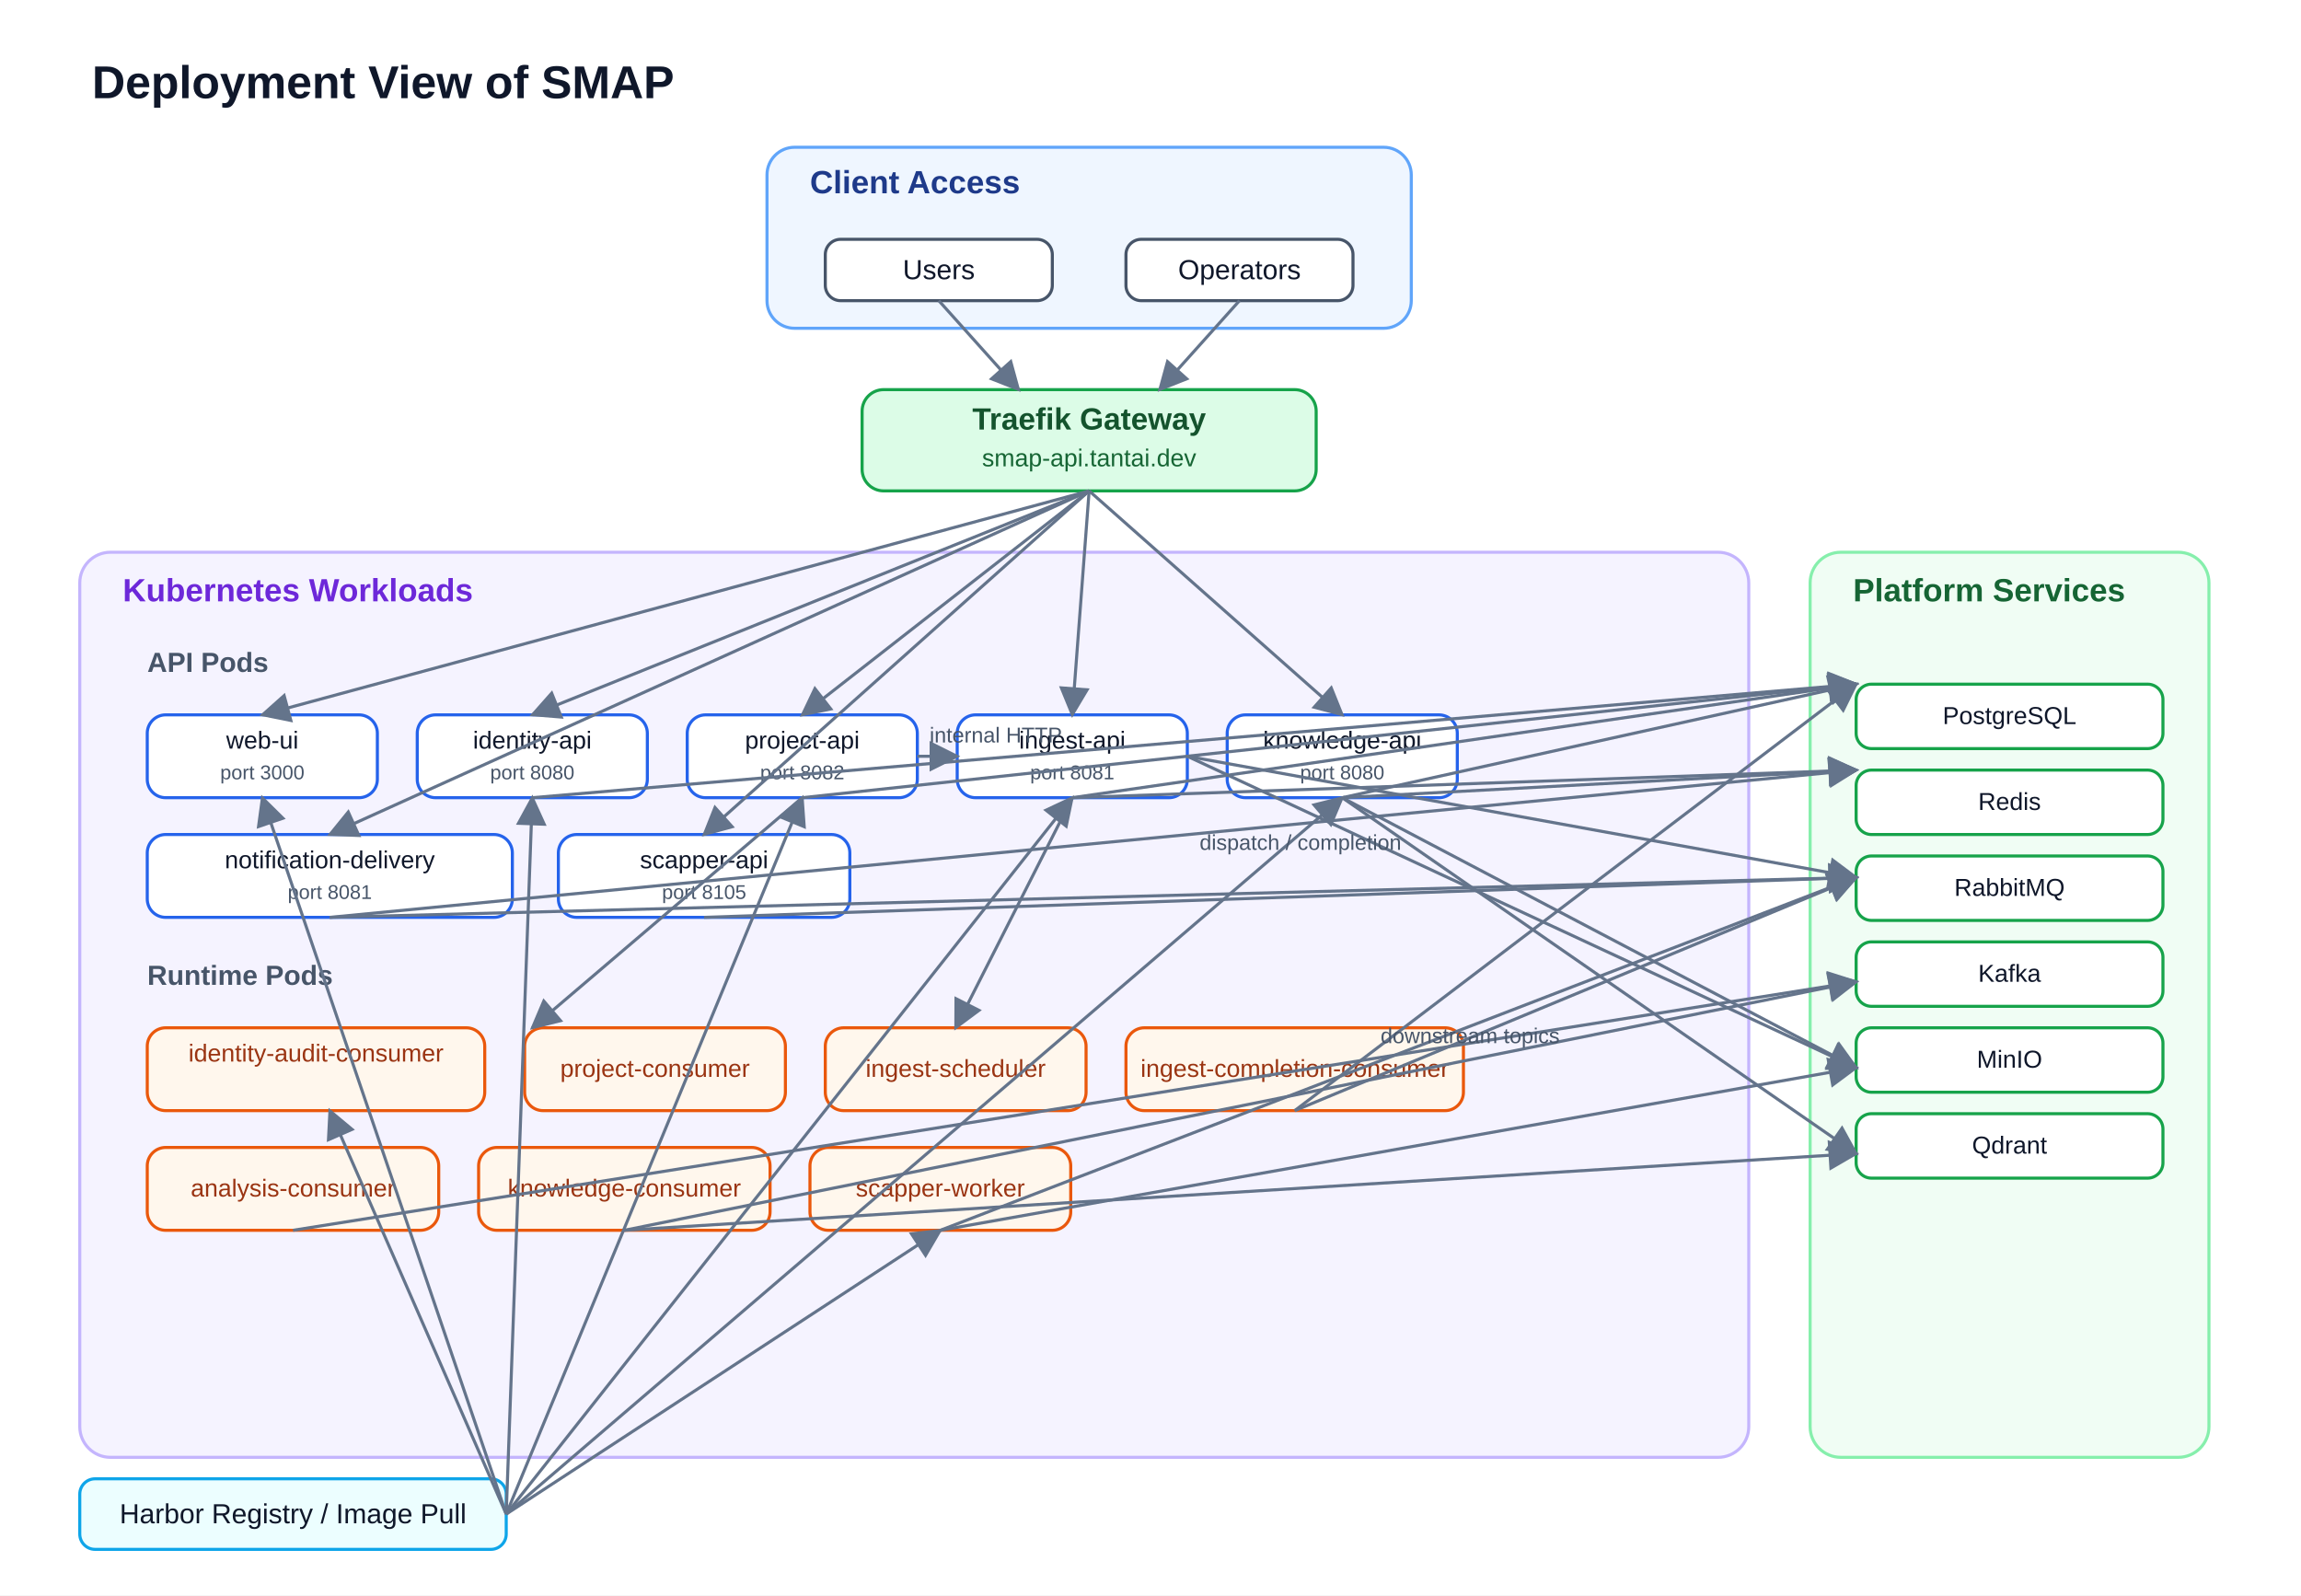
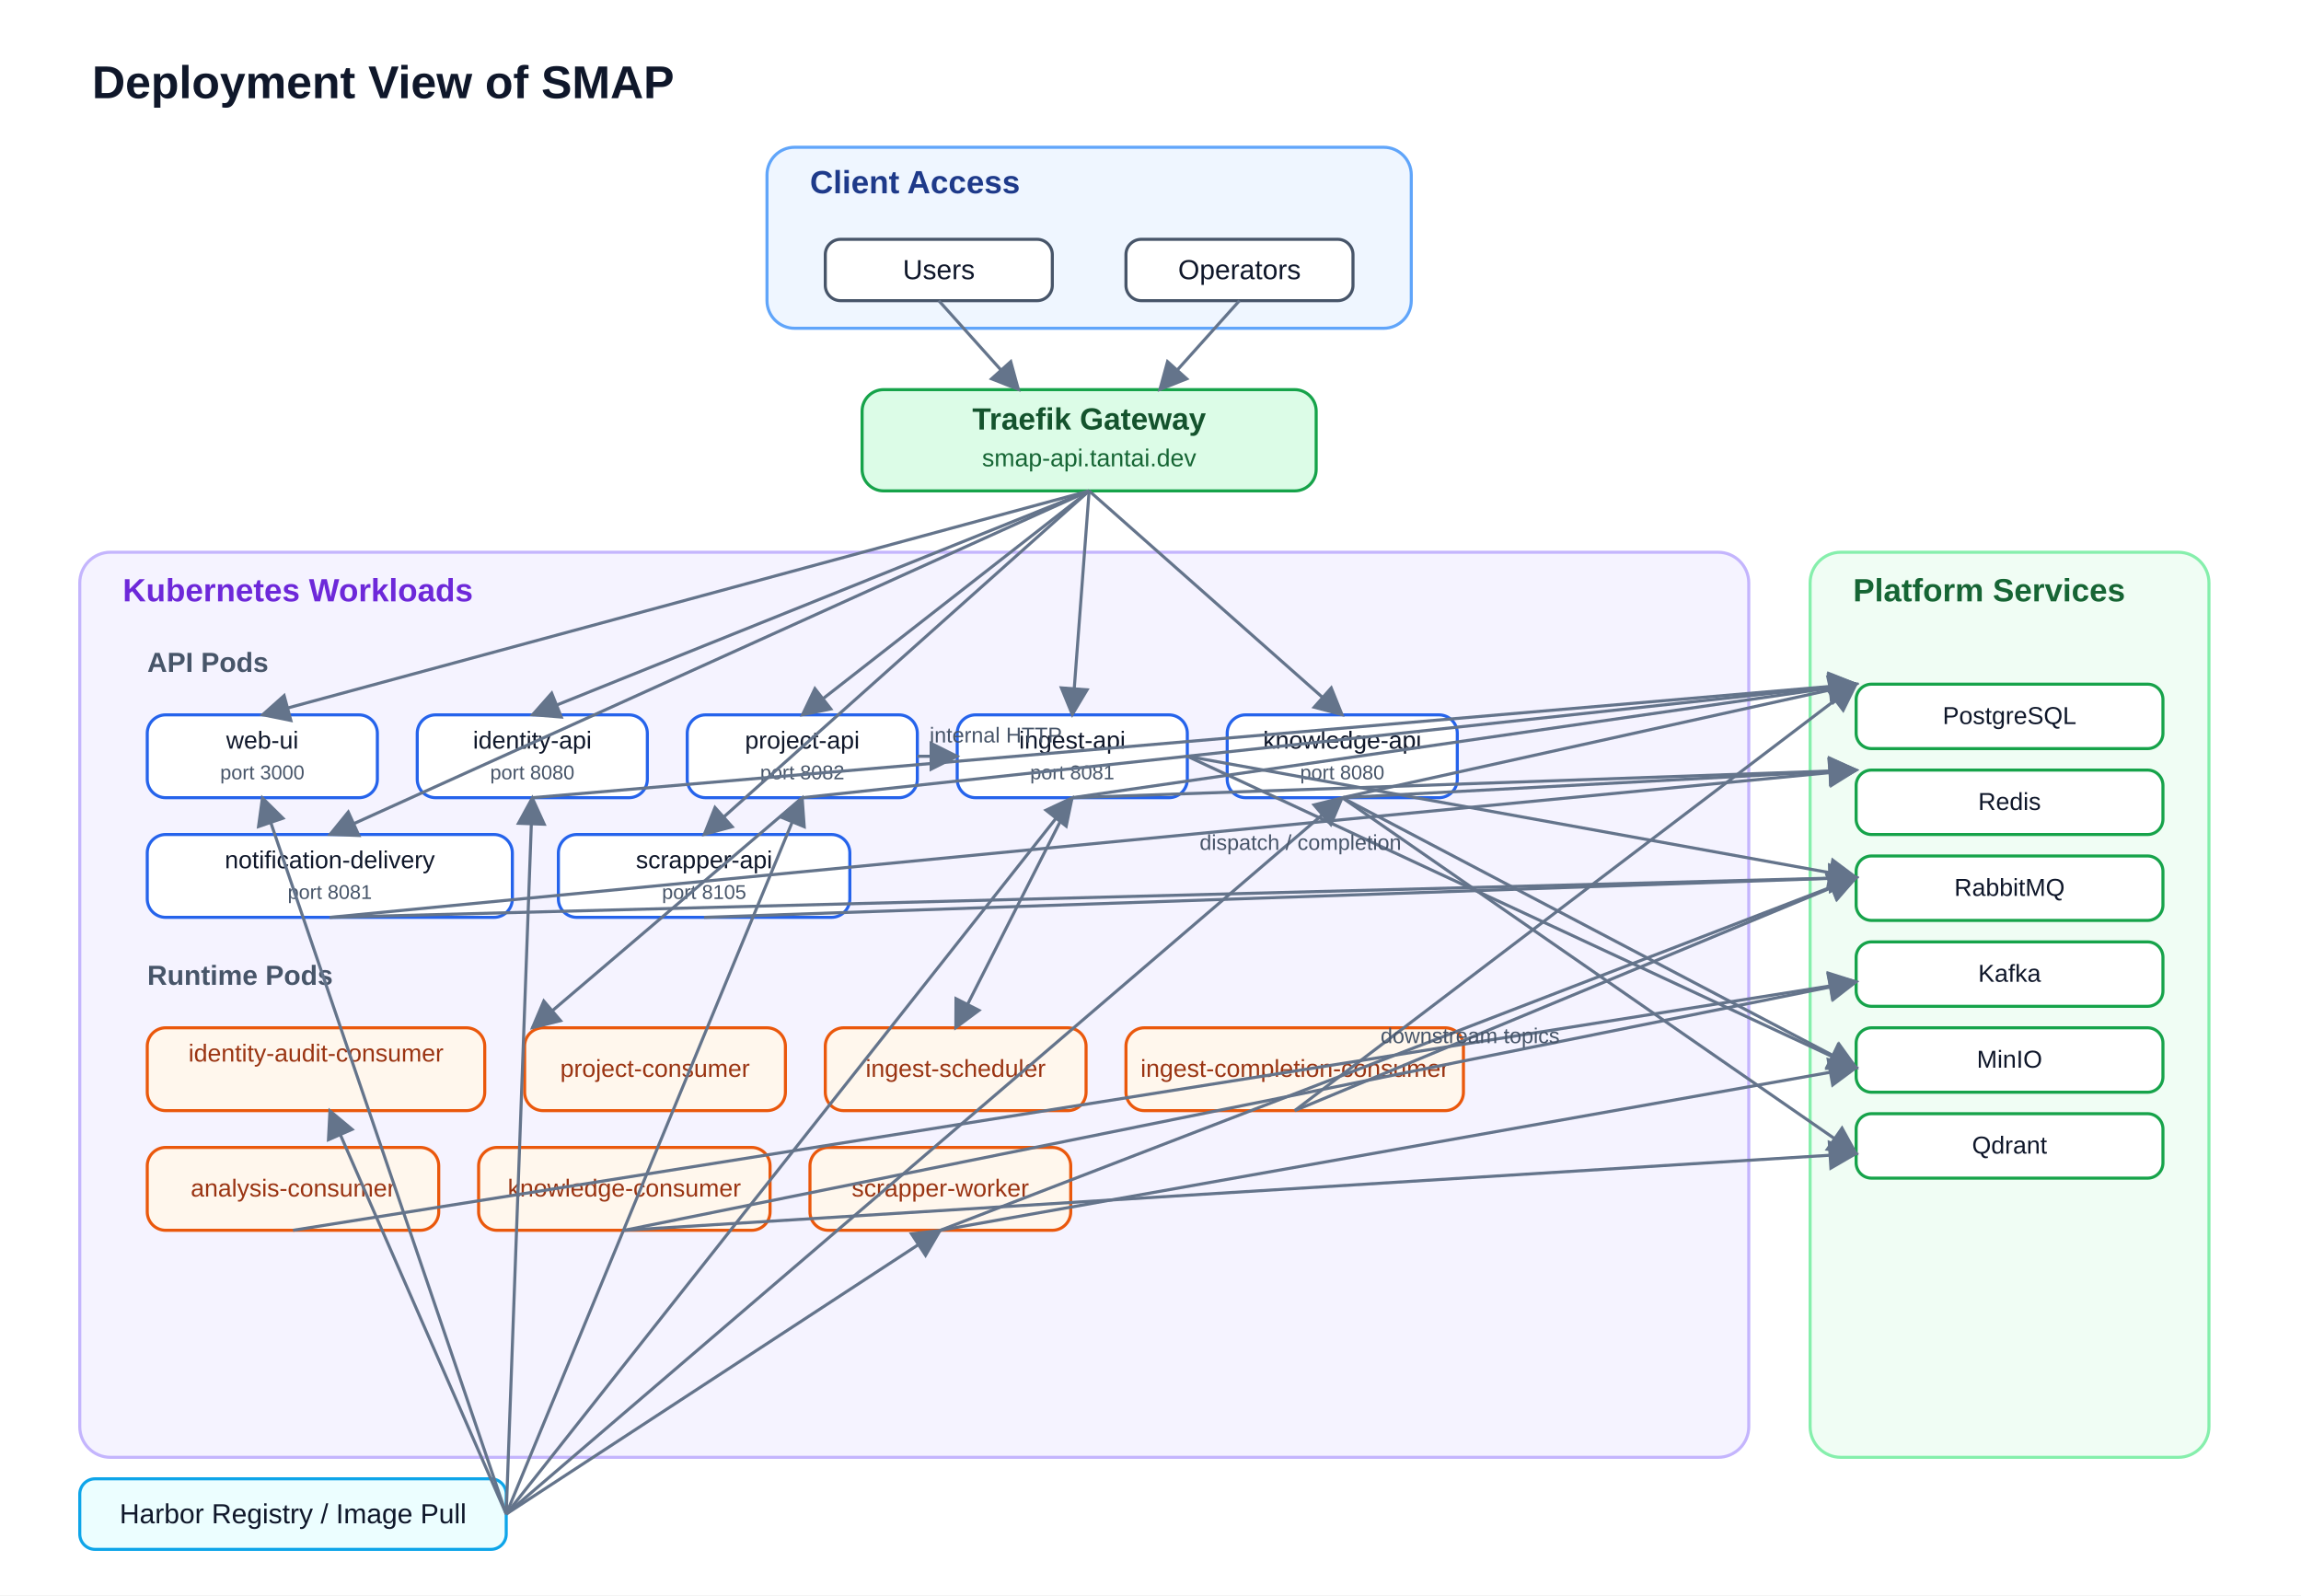
<svg xmlns="http://www.w3.org/2000/svg" width="1500" height="1040" viewBox="0 0 1500 1040">
  <defs>
    <marker id="arrow" markerWidth="10" markerHeight="10" refX="9" refY="5" orient="auto">
      <path d="M0,0 L10,5 L0,10 z" fill="#64748b" />
    </marker>
  </defs>
  <rect width="100%" height="100%" fill="#ffffff" />
  <text x="60" y="64" font-family="Arial, Helvetica, sans-serif" font-size="30" font-weight="700" fill="#0f172a">Deployment View of SMAP</text>
  <rect x="500" y="96" width="420" height="118" rx="18" fill="#eff6ff" stroke="#60a5fa" stroke-width="2" />
  <text x="528" y="126" font-family="Arial, Helvetica, sans-serif" font-size="21" font-weight="700" fill="#1e3a8a">Client Access</text>
  <rect x="538" y="156" width="148" height="40" rx="10" fill="#ffffff" stroke="#475569" stroke-width="2" />
  <rect x="734" y="156" width="148" height="40" rx="10" fill="#ffffff" stroke="#475569" stroke-width="2" />
  <text x="612" y="182" text-anchor="middle" font-family="Arial, Helvetica, sans-serif" font-size="18" fill="#0f172a">Users</text>
  <text x="808" y="182" text-anchor="middle" font-family="Arial, Helvetica, sans-serif" font-size="18" fill="#0f172a">Operators</text>
  <rect x="562" y="254" width="296" height="66" rx="14" fill="#dcfce7" stroke="#16a34a" stroke-width="2" />
  <text x="710" y="280" text-anchor="middle" font-family="Arial, Helvetica, sans-serif" font-size="20" font-weight="700" fill="#14532d">Traefik Gateway</text>
  <text x="710" y="304" text-anchor="middle" font-family="Arial, Helvetica, sans-serif" font-size="16" fill="#166534">smap-api.tantai.dev</text>
  <rect x="52" y="360" width="1088" height="590" rx="20" fill="#f5f3ff" stroke="#c4b5fd" stroke-width="2" />
  <text x="80" y="392" font-family="Arial, Helvetica, sans-serif" font-size="21" font-weight="700" fill="#6d28d9">Kubernetes Workloads</text>
  <text x="96" y="438" font-family="Arial, Helvetica, sans-serif" font-size="18" font-weight="700" fill="#475569">API Pods</text>
  <text x="96" y="642" font-family="Arial, Helvetica, sans-serif" font-size="18" font-weight="700" fill="#475569">Runtime Pods</text>
  <rect x="1180" y="360" width="260" height="590" rx="20" fill="#f0fdf4" stroke="#86efac" stroke-width="2" />
  <text x="1208" y="392" font-family="Arial, Helvetica, sans-serif" font-size="21" font-weight="700" fill="#166534">Platform Services</text>
  <g font-family="Arial, Helvetica, sans-serif" font-size="16" fill="#0f172a" text-anchor="middle">
    <rect x="96" y="466" width="150" height="54" rx="12" fill="#ffffff" stroke="#2563eb" stroke-width="2" />
    <text x="171" y="488">web-ui</text>
    <text x="171" y="508" font-size="13" fill="#475569">port 3000</text>
    <rect x="272" y="466" width="150" height="54" rx="12" fill="#ffffff" stroke="#2563eb" stroke-width="2" />
    <text x="347" y="488">identity-api</text>
    <text x="347" y="508" font-size="13" fill="#475569">port 8080</text>
    <rect x="448" y="466" width="150" height="54" rx="12" fill="#ffffff" stroke="#2563eb" stroke-width="2" />
    <text x="523" y="488">project-api</text>
    <text x="523" y="508" font-size="13" fill="#475569">port 8082</text>
    <rect x="624" y="466" width="150" height="54" rx="12" fill="#ffffff" stroke="#2563eb" stroke-width="2" />
    <text x="699" y="488">ingest-api</text>
    <text x="699" y="508" font-size="13" fill="#475569">port 8081</text>
    <rect x="800" y="466" width="150" height="54" rx="12" fill="#ffffff" stroke="#2563eb" stroke-width="2" />
    <text x="875" y="488">knowledge-api</text>
    <text x="875" y="508" font-size="13" fill="#475569">port 8080</text>
    <rect x="96" y="544" width="238" height="54" rx="12" fill="#ffffff" stroke="#2563eb" stroke-width="2" />
    <text x="215" y="566">notification-delivery</text>
    <text x="215" y="586" font-size="13" fill="#475569">port 8081</text>
    <rect x="364" y="544" width="190" height="54" rx="12" fill="#ffffff" stroke="#2563eb" stroke-width="2" />
-     <text x="459" y="566">scapper-api</text>
+     <text x="459" y="566">scrapper-api</text>
    <text x="459" y="586" font-size="13" fill="#475569">port 8105</text>
    <rect x="96" y="670" width="220" height="54" rx="12" fill="#fff7ed" stroke="#ea580c" stroke-width="2" />
    <text x="206" y="692" fill="#9a3412">identity-audit-consumer</text>
    <rect x="342" y="670" width="170" height="54" rx="12" fill="#fff7ed" stroke="#ea580c" stroke-width="2" />
    <text x="427" y="702" fill="#9a3412">project-consumer</text>
    <rect x="538" y="670" width="170" height="54" rx="12" fill="#fff7ed" stroke="#ea580c" stroke-width="2" />
    <text x="623" y="702" fill="#9a3412">ingest-scheduler</text>
    <rect x="734" y="670" width="220" height="54" rx="12" fill="#fff7ed" stroke="#ea580c" stroke-width="2" />
    <text x="844" y="702" fill="#9a3412">ingest-completion-consumer</text>
    <rect x="96" y="748" width="190" height="54" rx="12" fill="#fff7ed" stroke="#ea580c" stroke-width="2" />
    <text x="191" y="780" fill="#9a3412">analysis-consumer</text>
    <rect x="312" y="748" width="190" height="54" rx="12" fill="#fff7ed" stroke="#ea580c" stroke-width="2" />
    <text x="407" y="780" fill="#9a3412">knowledge-consumer</text>
    <rect x="528" y="748" width="170" height="54" rx="12" fill="#fff7ed" stroke="#ea580c" stroke-width="2" />
-     <text x="613" y="780" fill="#9a3412">scapper-worker</text>
+     <text x="613" y="780" fill="#9a3412">scrapper-worker</text>
  </g>
  <g font-family="Arial, Helvetica, sans-serif" font-size="16" fill="#0f172a" text-anchor="middle">
    <rect x="1210" y="446" width="200" height="42" rx="10" fill="#ffffff" stroke="#16a34a" stroke-width="2" />
    <text x="1310" y="472">PostgreSQL</text>
    <rect x="1210" y="502" width="200" height="42" rx="10" fill="#ffffff" stroke="#16a34a" stroke-width="2" />
    <text x="1310" y="528">Redis</text>
    <rect x="1210" y="558" width="200" height="42" rx="10" fill="#ffffff" stroke="#16a34a" stroke-width="2" />
    <text x="1310" y="584">RabbitMQ</text>
    <rect x="1210" y="614" width="200" height="42" rx="10" fill="#ffffff" stroke="#16a34a" stroke-width="2" />
    <text x="1310" y="640">Kafka</text>
    <rect x="1210" y="670" width="200" height="42" rx="10" fill="#ffffff" stroke="#16a34a" stroke-width="2" />
    <text x="1310" y="696">MinIO</text>
    <rect x="1210" y="726" width="200" height="42" rx="10" fill="#ffffff" stroke="#16a34a" stroke-width="2" />
    <text x="1310" y="752">Qdrant</text>
  </g>
  <rect x="52" y="964" width="278" height="46" rx="10" fill="#ecfeff" stroke="#0ea5e9" stroke-width="2" />
  <text x="191" y="993" text-anchor="middle" font-family="Arial, Helvetica, sans-serif" font-size="18" fill="#0f172a">Harbor Registry / Image Pull</text>
  <g fill="none" stroke="#64748b" stroke-width="2" marker-end="url(#arrow)">
    <path d="M612 196 L664 254" />
    <path d="M808 196 L756 254" />
    <path d="M710 320 L171 466" />
    <path d="M710 320 L347 466" />
    <path d="M710 320 L523 466" />
    <path d="M710 320 L699 466" />
    <path d="M710 320 L875 466" />
    <path d="M710 320 L215 544" />
    <path d="M710 320 L459 544" />
    <path d="M598 493 L624 493" />
    <path d="M774 493 L1210 572" />
    <path d="M774 493 L1210 696" />
    <path d="M523 520 L347 670" />
    <path d="M699 520 L623 670" />
    <path d="M191 802 L1210 640" />
    <path d="M407 802 L1210 640" />
    <path d="M407 802 L1210 752" />
    <path d="M613 802 L1210 572" />
    <path d="M613 802 L1210 696" />
    <path d="M844 724 L1210 572" />
    <path d="M844 724 L1210 446" />
    <path d="M347 520 L1210 446" />
    <path d="M523 520 L1210 446" />
    <path d="M699 520 L1210 446" />
    <path d="M699 520 L1210 502" />
    <path d="M875 520 L1210 446" />
    <path d="M875 520 L1210 502" />
    <path d="M875 520 L1210 696" />
    <path d="M875 520 L1210 752" />
    <path d="M215 598 L1210 502" />
    <path d="M215 598 L1210 572" />
    <path d="M459 598 L1210 572" />
    <path d="M330 987 L171 520" />
    <path d="M330 987 L347 520" />
    <path d="M330 987 L523 520" />
    <path d="M330 987 L699 520" />
    <path d="M330 987 L875 520" />
    <path d="M330 987 L215 724" />
    <path d="M330 987 L613 802" />
  </g>
  <g font-family="Arial, Helvetica, sans-serif" font-size="14" fill="#475569">
    <text x="606" y="484">internal HTTP</text>
    <text x="782" y="554">dispatch / completion</text>
    <text x="900" y="680">downstream topics</text>
  </g>
</svg>
